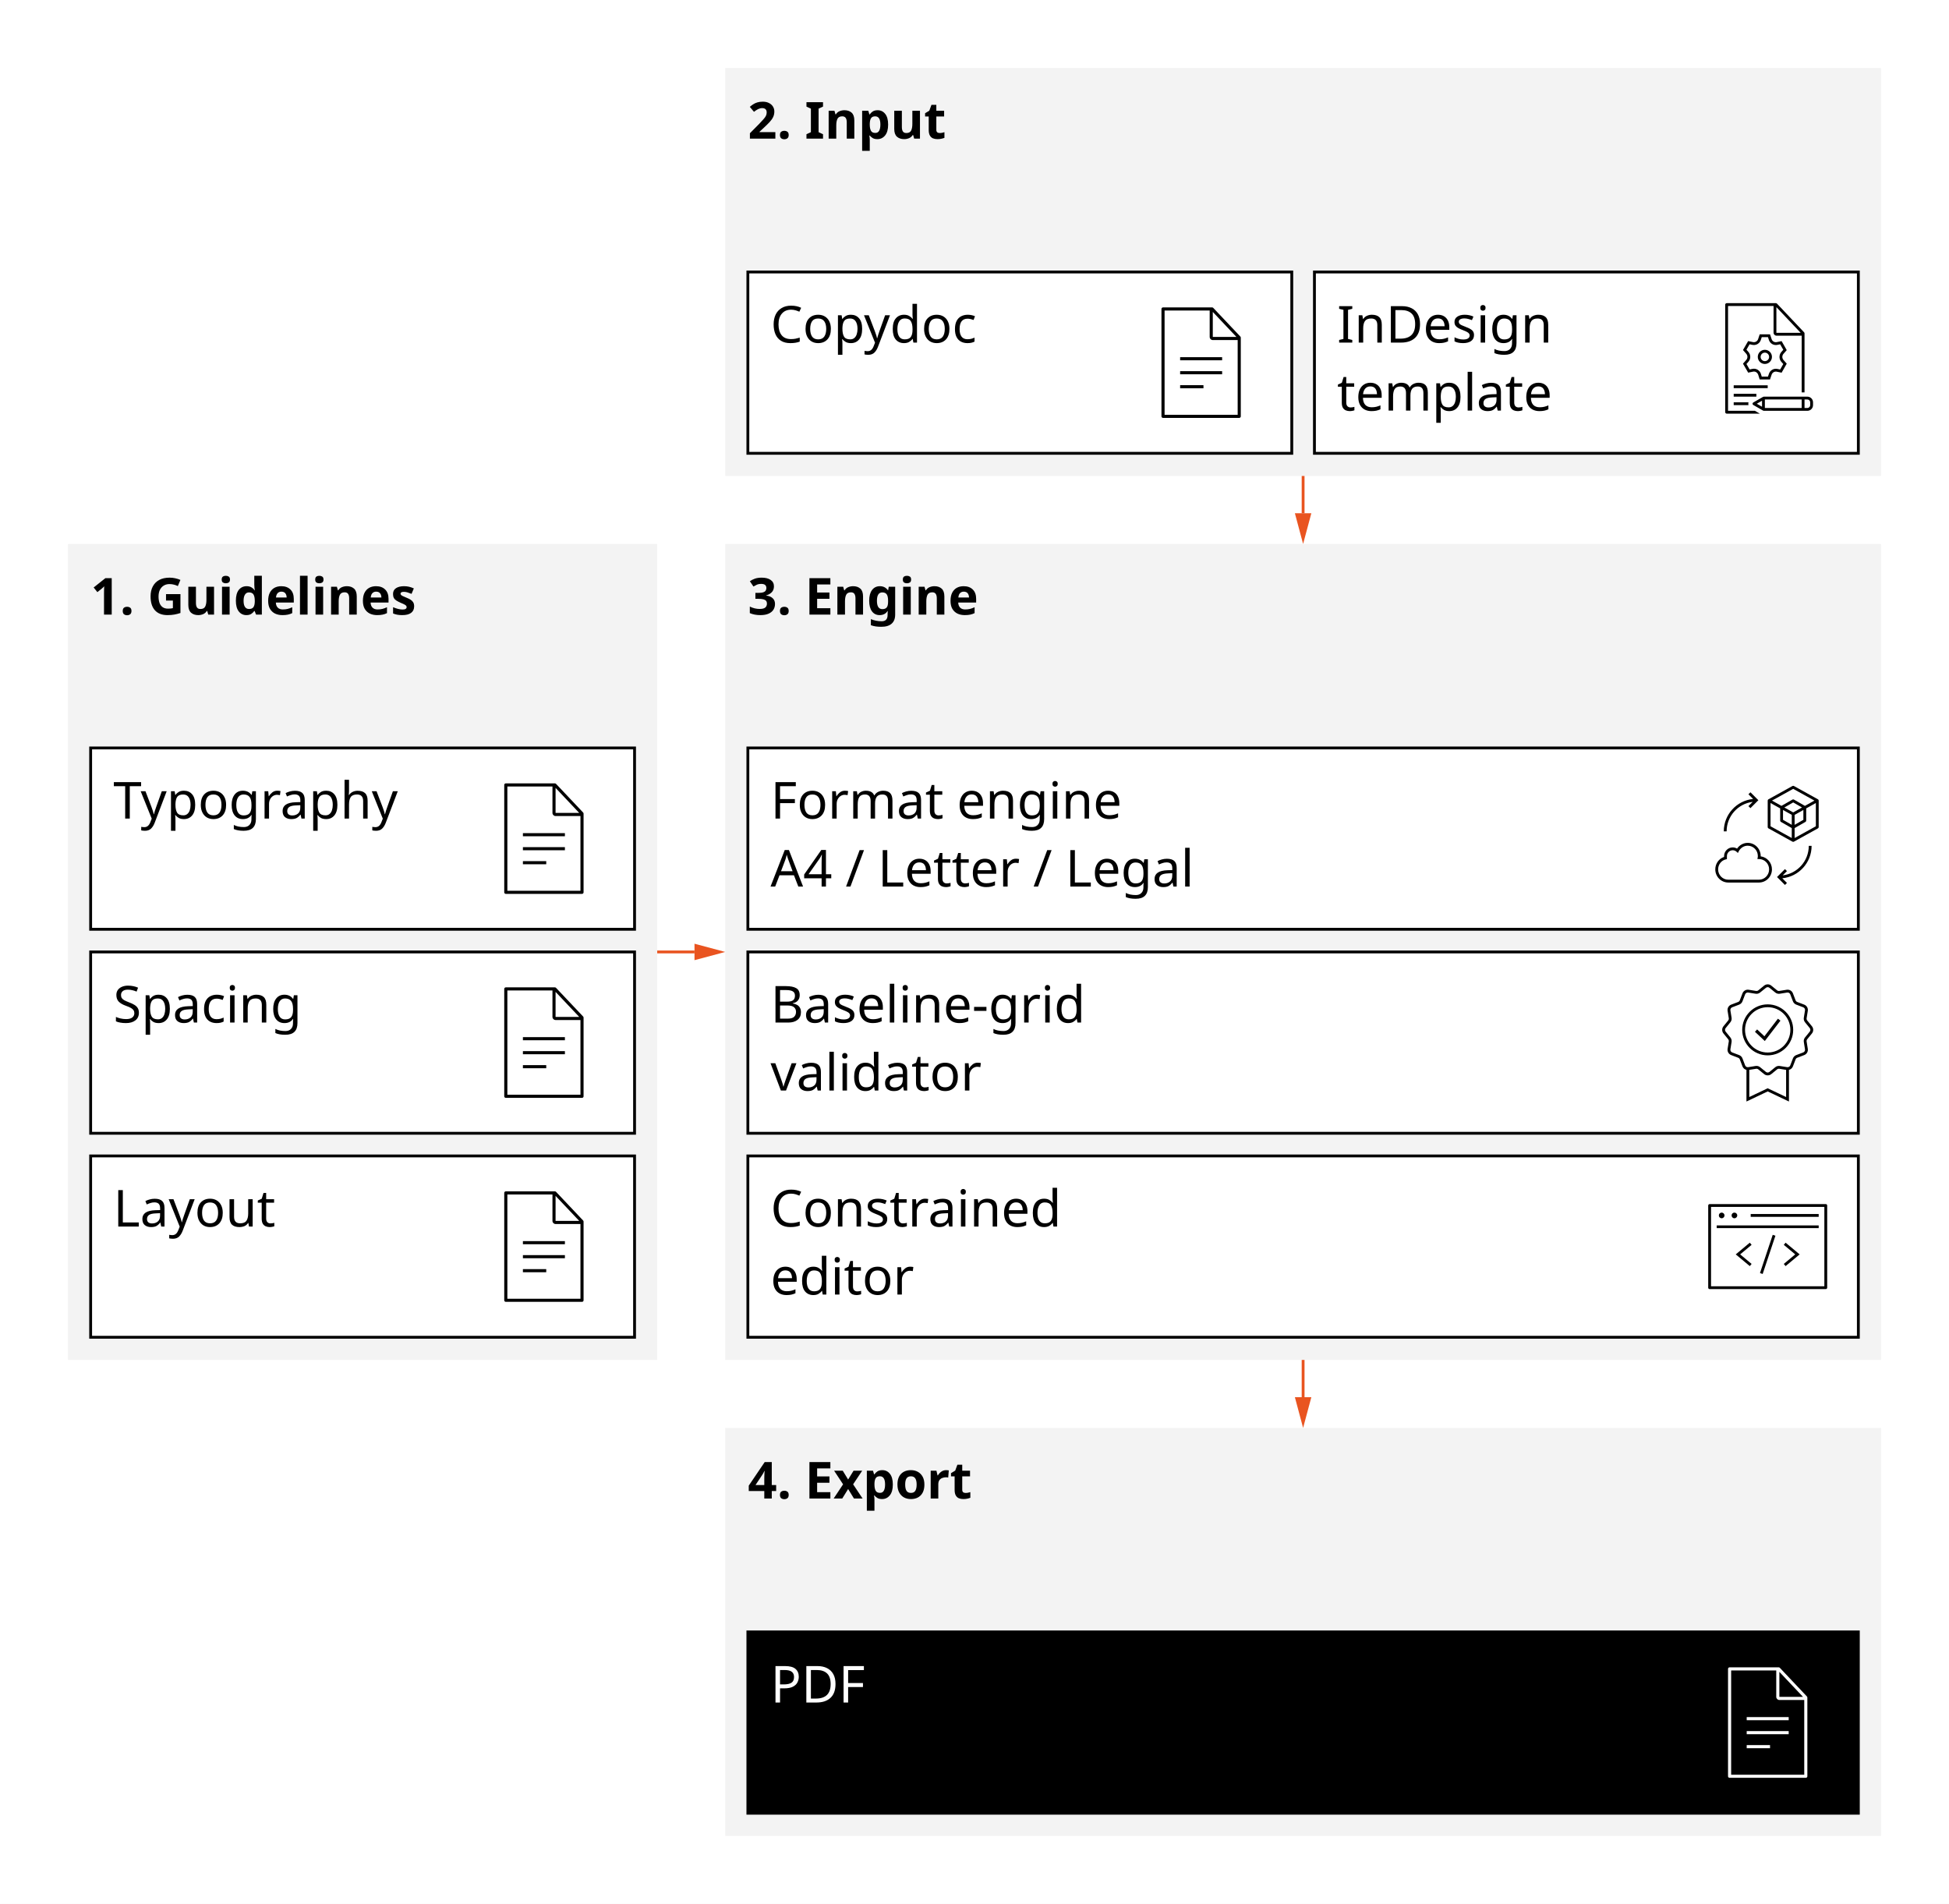
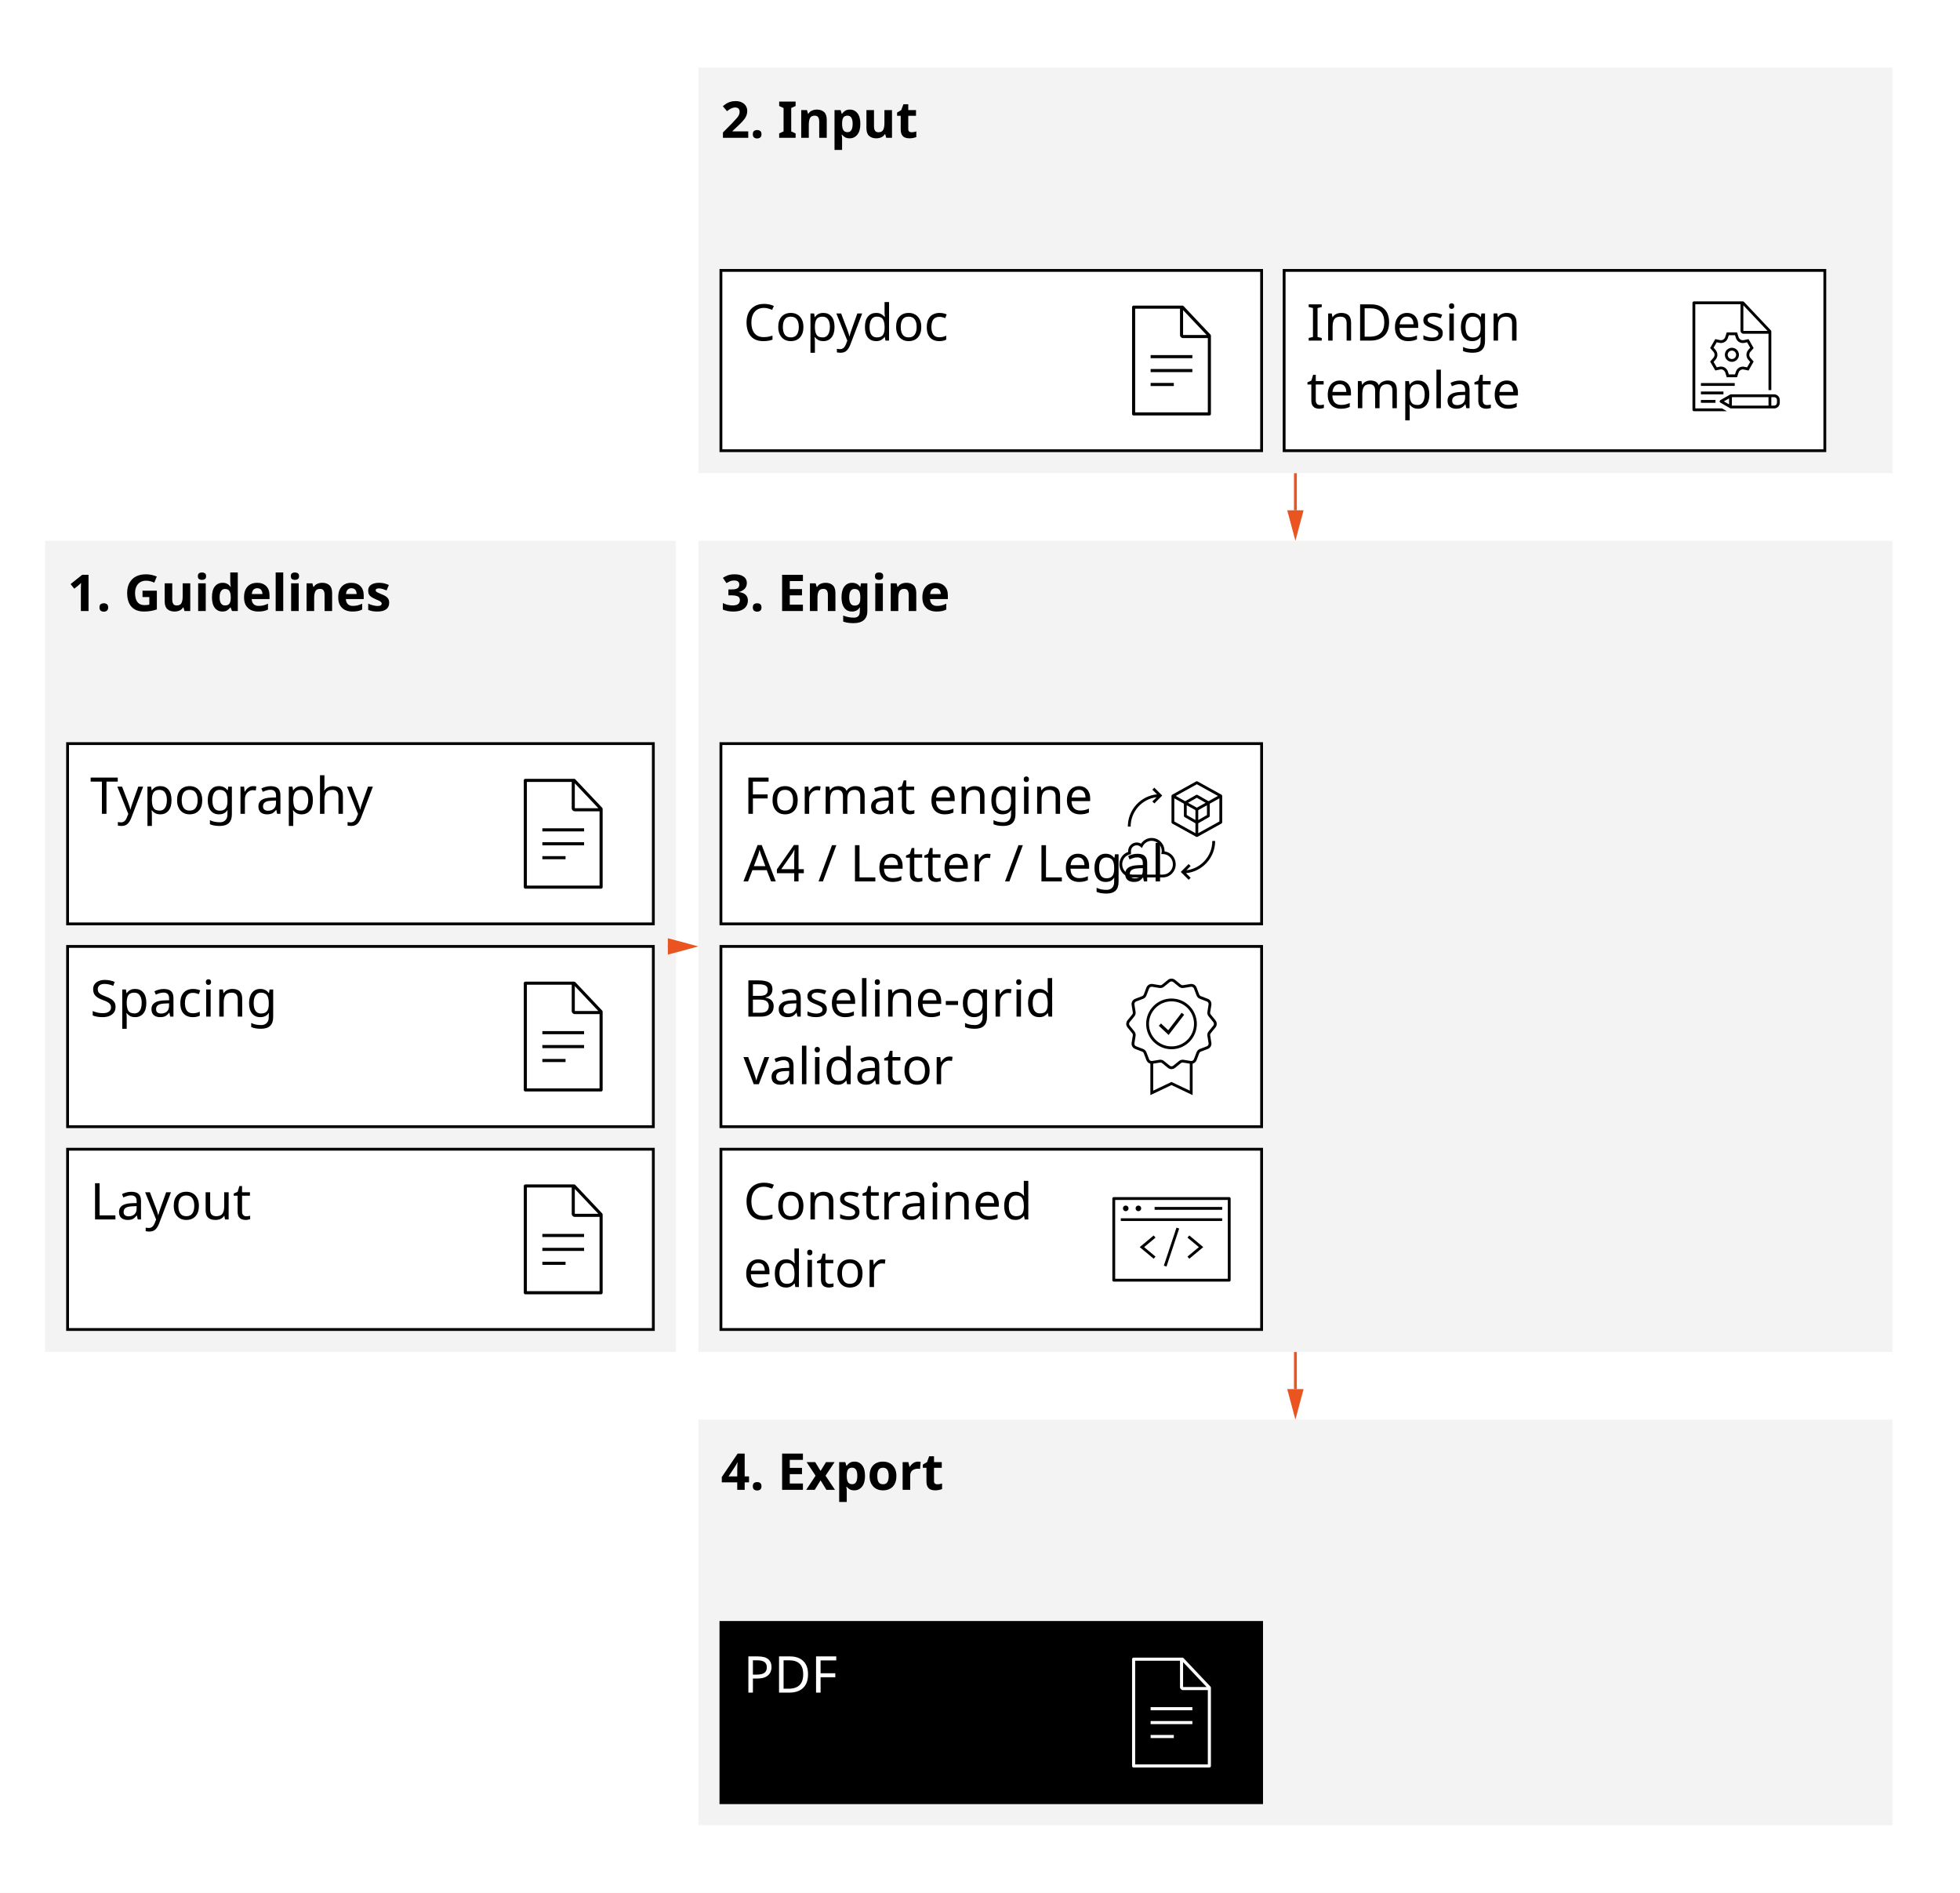
- <svg xmlns="http://www.w3.org/2000/svg" width="688" height="672" viewBox="0 0 688 672" xml:space="preserve">
-   <rect width="688" height="672" fill="#FFFFFF" />
+ <svg xmlns="http://www.w3.org/2000/svg" width="696" height="672" viewBox="0 0 696 672" xml:space="preserve">
+   <rect width="696" height="672" fill="#FFFFFF" />
  <g data-component-id="input_panel">
-     <rect x="256" y="24" width="408" height="144" fill="#F3F3F3" stroke="none" stroke-width="1" stroke-miterlimit="10" />
+     <rect x="248" y="24" width="424" height="144" fill="#F3F3F3" stroke="none" stroke-width="1" stroke-miterlimit="10" />
    <text font-family="Ubuntu Sans">
-       <tspan x="264" y="48.92" font-size="18" font-weight="700" fill="#000000">2. Input</tspan>
+       <tspan x="256" y="48.92" font-size="18" font-weight="700" fill="#000000">2. Input</tspan>
    </text>
  </g>
  <g data-component-id="copydoc">
-     <rect x="264" y="96" width="192" height="64" fill="#FFFFFF" stroke="#000000" stroke-width="1" stroke-miterlimit="10" />
+     <rect x="256" y="96" width="192" height="64" fill="#FFFFFF" stroke="#000000" stroke-width="1" stroke-miterlimit="10" />
    <text font-family="Ubuntu Sans">
-       <tspan x="272" y="120.92" font-size="18" font-weight="400" fill="#000000">Copydoc</tspan>
+       <tspan x="264" y="120.92" font-size="18" font-weight="400" fill="#000000">Copydoc</tspan>
    </text>
-     <g class="dg-icon" transform="translate(400 104)">
+     <g class="dg-icon" transform="translate(392 104)">
      <path d="M24.823 33.049H16.588V31.951H24.823V33.049Z" fill="#000000" />
      <path d="M31.411 28.107H16.588V27.01H31.411V28.107Z" fill="#000000" />
      <path d="M31.411 23.166H16.588V22.068H31.411V23.166Z" fill="#000000" />
      <path fill-rule="evenodd" clip-rule="evenodd" d="M27.881 4.5C28.032 4.5 28.177 4.562 28.28 4.672L37.85 14.795C37.946 14.897 38 15.032 38 15.172V42.951L37.989 43.062C37.945 43.276 37.776 43.445 37.562 43.489L37.451 43.5H10.549C10.284 43.5 10.062 43.312 10.011 43.062L10 42.951V5.049C10 4.746 10.246 4.5 10.549 4.5H27.881ZM11.098 42.402H36.902V16.029H28.117C27.511 16.029 27.02 15.537 27.02 14.931V5.598H11.098V42.402ZM28.117 14.931H36.467L28.117 6.098V14.931Z" fill="#000000" />
    </g>
  </g>
  <g data-component-id="template">
-     <rect x="464" y="96" width="192" height="64" fill="#FFFFFF" stroke="#000000" stroke-width="1" stroke-miterlimit="10" />
+     <rect x="456" y="96" width="192" height="64" fill="#FFFFFF" stroke="#000000" stroke-width="1" stroke-miterlimit="10" />
    <text font-family="Ubuntu Sans">
-       <tspan x="472" y="120.92" font-size="18" font-weight="400" fill="#000000">InDesign</tspan>
-       <tspan x="472" y="144.92" font-size="18" font-weight="400" fill="#000000">template</tspan>
+       <tspan x="464" y="120.92" font-size="18" font-weight="400" fill="#000000">InDesign</tspan>
+       <tspan x="464" y="144.92" font-size="18" font-weight="400" fill="#000000">template</tspan>
    </text>
-     <g class="dg-icon" transform="translate(600 104)">
+     <g class="dg-icon" transform="translate(592 104)">
      <path fill-rule="evenodd" clip-rule="evenodd" d="M26.881 3C27.032 3 27.177 3.062 27.28 3.172L36.85 13.295C36.946 13.397 37 13.532 37 13.672V34.5H36V14.48H27.117C26.538 14.48 26.069 14.011 26.068 13.432V4H10V41H19.487L21.23 42H9.549C9.284 42 9.062 41.812 9.011 41.562L9 41.451V3.549C9 3.246 9.246 3 9.549 3H26.881ZM27.068 13.432C27.069 13.458 27.09 13.48 27.117 13.48H35.649L27.068 4.402V13.432Z" fill="#000000" />
      <path fill-rule="evenodd" clip-rule="evenodd" d="M18.899 38.934C18.564 38.741 18.564 38.259 18.899 38.066L22.385 36.066C22.46 36.023 22.546 36 22.634 36L38 36C39.104 36 40 36.895 40 38V39C40 40.105 39.104 41 38 41L22.634 41C22.546 41 22.46 40.977 22.385 40.934L18.899 38.934ZM37 40H38C38.552 40 39 39.552 39 39V38C39 37.448 38.552 37 38 37H37V40ZM36 40V37L23 37L23 40L36 40ZM22 39.56L22 37.44L20.152 38.5L22 39.56Z" fill="#000000" />
      <path d="M17.212 38C17.171 38.162 17.15 38.328 17.149 38.495L17.14 38.5L17.149 38.506C17.15 38.672 17.172 38.838 17.213 39H12V38H17.212Z" fill="#000000" />
      <path d="M20 36H12V35H20V36Z" fill="#000000" />
      <path d="M24 33H12V32H24V33Z" fill="#000000" />
      <path fill-rule="evenodd" clip-rule="evenodd" d="M23.001 19.464C24.381 19.464 25.501 20.583 25.501 21.964C25.501 23.344 24.381 24.463 23.001 24.464C21.62 24.464 20.501 23.345 20.501 21.964C20.501 20.583 21.62 19.464 23.001 19.464ZM23.001 20.464C22.172 20.464 21.501 21.135 21.501 21.964C21.501 22.792 22.173 23.464 23.001 23.464C23.829 23.463 24.501 22.792 24.501 21.964C24.501 21.136 23.829 20.464 23.001 20.464Z" fill="#000000" />
      <path fill-rule="evenodd" clip-rule="evenodd" d="M25.376 15.68L25.377 15.684C25.5 16.061 25.754 16.377 26.087 16.572C26.419 16.768 26.81 16.831 27.185 16.754L28.911 16.398L30.721 19.581L29.565 20.899L29.564 20.898C29.308 21.192 29.165 21.575 29.165 21.973C29.165 22.37 29.308 22.751 29.564 23.045L30.721 24.364L28.911 27.547L28.199 27.399L27.186 27.191L27.185 27.19C26.81 27.113 26.42 27.178 26.087 27.373C25.754 27.569 25.5 27.884 25.377 28.262L25.374 28.27L24.819 29.928H21.166L20.946 29.225L20.642 28.244L20.589 28.105C20.453 27.79 20.223 27.527 19.932 27.355C19.599 27.16 19.207 27.096 18.833 27.174L17.113 27.528L15.275 24.36L16.436 23.037L16.438 23.034C16.698 22.739 16.844 22.355 16.844 21.955C16.844 21.555 16.698 21.171 16.438 20.876L16.436 20.873L15.278 19.553L17.093 16.39L18.815 16.745C19.19 16.823 19.581 16.759 19.914 16.564C20.247 16.368 20.501 16.052 20.624 15.675L20.626 15.669L21.18 14H24.823L25.376 15.68ZM21.575 15.983L21.491 16.207C21.273 16.716 20.898 17.144 20.421 17.425L20.212 17.535C19.715 17.769 19.154 17.837 18.613 17.725L17.6 17.516L16.501 19.431L17.188 20.214C17.61 20.693 17.844 21.313 17.844 21.955L17.833 22.194C17.783 22.75 17.557 23.277 17.188 23.696L16.501 24.48L17.617 26.403L18.63 26.194C19.248 26.066 19.892 26.173 20.438 26.493C20.983 26.814 21.395 27.328 21.593 27.936L21.901 28.928H24.1L24.426 27.952C24.623 27.345 25.034 26.832 25.58 26.511C26.126 26.19 26.77 26.084 27.388 26.212L28.401 26.421L29.5 24.488L28.814 23.705C28.448 23.287 28.226 22.763 28.176 22.211L28.165 21.973C28.165 21.334 28.396 20.718 28.814 20.24L29.5 19.457L28.401 17.524L27.388 17.733C26.77 17.861 26.126 17.754 25.58 17.434C25.103 17.153 24.728 16.725 24.51 16.216L24.426 15.992L24.1 15H21.901L21.575 15.983Z" fill="#000000" />
    </g>
  </g>
  <g data-component-id="guidelines">
-     <rect x="24" y="192" width="208" height="288" fill="#F3F3F3" stroke="none" stroke-width="1" stroke-miterlimit="10" />
+     <rect x="16" y="192" width="224" height="288" fill="#F3F3F3" stroke="none" stroke-width="1" stroke-miterlimit="10" />
    <text font-family="Ubuntu Sans">
-       <tspan x="32" y="216.92" font-size="18" font-weight="700" fill="#000000">1. Guidelines</tspan>
+       <tspan x="24" y="216.92" font-size="18" font-weight="700" fill="#000000">1. Guidelines</tspan>
    </text>
  </g>
  <g data-component-id="typo">
-     <rect x="32" y="264" width="192" height="64" fill="#FFFFFF" stroke="#000000" stroke-width="1" stroke-miterlimit="10" />
+     <rect x="24" y="264" width="208" height="64" fill="#FFFFFF" stroke="#000000" stroke-width="1" stroke-miterlimit="10" />
    <text font-family="Ubuntu Sans">
-       <tspan x="40" y="288.92" font-size="18" font-weight="400" fill="#000000">Typography</tspan>
+       <tspan x="32" y="288.92" font-size="18" font-weight="400" fill="#000000">Typography</tspan>
    </text>
-     <g class="dg-icon" transform="translate(168 272)">
+     <g class="dg-icon" transform="translate(176 272)">
      <path d="M24.823 33.049H16.588V31.951H24.823V33.049Z" fill="#000000" />
      <path d="M31.411 28.107H16.588V27.01H31.411V28.107Z" fill="#000000" />
      <path d="M31.411 23.166H16.588V22.068H31.411V23.166Z" fill="#000000" />
      <path fill-rule="evenodd" clip-rule="evenodd" d="M27.881 4.5C28.032 4.5 28.177 4.562 28.28 4.672L37.85 14.795C37.946 14.897 38 15.032 38 15.172V42.951L37.989 43.062C37.945 43.276 37.776 43.445 37.562 43.489L37.451 43.5H10.549C10.284 43.5 10.062 43.312 10.011 43.062L10 42.951V5.049C10 4.746 10.246 4.5 10.549 4.5H27.881ZM11.098 42.402H36.902V16.029H28.117C27.511 16.029 27.02 15.537 27.02 14.931V5.598H11.098V42.402ZM28.117 14.931H36.467L28.117 6.098V14.931Z" fill="#000000" />
    </g>
  </g>
  <g data-component-id="spacing_guide">
-     <rect x="32" y="336" width="192" height="64" fill="#FFFFFF" stroke="#000000" stroke-width="1" stroke-miterlimit="10" />
+     <rect x="24" y="336" width="208" height="64" fill="#FFFFFF" stroke="#000000" stroke-width="1" stroke-miterlimit="10" />
    <text font-family="Ubuntu Sans">
-       <tspan x="40" y="360.92" font-size="18" font-weight="400" fill="#000000">Spacing</tspan>
+       <tspan x="32" y="360.92" font-size="18" font-weight="400" fill="#000000">Spacing</tspan>
    </text>
-     <g class="dg-icon" transform="translate(168 344)">
+     <g class="dg-icon" transform="translate(176 344)">
      <path d="M24.823 33.049H16.588V31.951H24.823V33.049Z" fill="#000000" />
      <path d="M31.411 28.107H16.588V27.01H31.411V28.107Z" fill="#000000" />
      <path d="M31.411 23.166H16.588V22.068H31.411V23.166Z" fill="#000000" />
      <path fill-rule="evenodd" clip-rule="evenodd" d="M27.881 4.5C28.032 4.5 28.177 4.562 28.28 4.672L37.85 14.795C37.946 14.897 38 15.032 38 15.172V42.951L37.989 43.062C37.945 43.276 37.776 43.445 37.562 43.489L37.451 43.5H10.549C10.284 43.5 10.062 43.312 10.011 43.062L10 42.951V5.049C10 4.746 10.246 4.5 10.549 4.5H27.881ZM11.098 42.402H36.902V16.029H28.117C27.511 16.029 27.02 15.537 27.02 14.931V5.598H11.098V42.402ZM28.117 14.931H36.467L28.117 6.098V14.931Z" fill="#000000" />
    </g>
  </g>
  <g data-component-id="layout_guide">
-     <rect x="32" y="408" width="192" height="64" fill="#FFFFFF" stroke="#000000" stroke-width="1" stroke-miterlimit="10" />
+     <rect x="24" y="408" width="208" height="64" fill="#FFFFFF" stroke="#000000" stroke-width="1" stroke-miterlimit="10" />
    <text font-family="Ubuntu Sans">
-       <tspan x="40" y="432.92" font-size="18" font-weight="400" fill="#000000">Layout</tspan>
+       <tspan x="32" y="432.92" font-size="18" font-weight="400" fill="#000000">Layout</tspan>
    </text>
-     <g class="dg-icon" transform="translate(168 416)">
+     <g class="dg-icon" transform="translate(176 416)">
      <path d="M24.823 33.049H16.588V31.951H24.823V33.049Z" fill="#000000" />
      <path d="M31.411 28.107H16.588V27.01H31.411V28.107Z" fill="#000000" />
      <path d="M31.411 23.166H16.588V22.068H31.411V23.166Z" fill="#000000" />
      <path fill-rule="evenodd" clip-rule="evenodd" d="M27.881 4.5C28.032 4.5 28.177 4.562 28.28 4.672L37.85 14.795C37.946 14.897 38 15.032 38 15.172V42.951L37.989 43.062C37.945 43.276 37.776 43.445 37.562 43.489L37.451 43.5H10.549C10.284 43.5 10.062 43.312 10.011 43.062L10 42.951V5.049C10 4.746 10.246 4.5 10.549 4.5H27.881ZM11.098 42.402H36.902V16.029H28.117C27.511 16.029 27.02 15.537 27.02 14.931V5.598H11.098V42.402ZM28.117 14.931H36.467L28.117 6.098V14.931Z" fill="#000000" />
    </g>
  </g>
  <g data-component-id="engine">
-     <rect x="256" y="192" width="408" height="288" fill="#F3F3F3" stroke="none" stroke-width="1" stroke-miterlimit="10" />
+     <rect x="248" y="192" width="424" height="288" fill="#F3F3F3" stroke="none" stroke-width="1" stroke-miterlimit="10" />
    <text font-family="Ubuntu Sans">
-       <tspan x="264" y="216.92" font-size="18" font-weight="700" fill="#000000">3. Engine</tspan>
+       <tspan x="256" y="216.92" font-size="18" font-weight="700" fill="#000000">3. Engine</tspan>
    </text>
  </g>
  <g data-component-id="format_engine">
-     <rect x="264" y="264" width="392" height="64" fill="#FFFFFF" stroke="#000000" stroke-width="1" stroke-miterlimit="10" />
+     <rect x="256" y="264" width="192" height="64" fill="#FFFFFF" stroke="#000000" stroke-width="1" stroke-miterlimit="10" />
    <text font-family="Ubuntu Sans">
-       <tspan x="272" y="288.92" font-size="18" font-weight="400" fill="#000000">Format engine</tspan>
-       <tspan x="272" y="312.92" font-size="18" font-weight="400" fill="#000000">A4 / Letter / Legal</tspan>
+       <tspan x="264" y="288.92" font-size="18" font-weight="400" fill="#000000">Format engine</tspan>
+       <tspan x="264" y="312.92" font-size="18" font-weight="400" fill="#000000">A4 / Letter / Legal</tspan>
    </text>
-     <g class="dg-icon" transform="translate(600 272)">
+     <g class="dg-icon" transform="translate(392 272)">
      <path d="M39.5 26.556C39.5 32.519 34.961 37.421 29.149 37.998L30.798 39.647L30.091 40.353L27.293 37.556L30.091 34.758L30.798 35.465L29.288 36.974C34.479 36.338 38.5 31.918 38.5 26.556H39.5Z" fill="#000000" />
      <path d="M20.707 10.444L17.909 13.242L17.202 12.535L18.711 11.025C13.52 11.661 9.5 16.082 9.5 21.444H8.5C8.5 15.481 13.039 10.578 18.85 10.001L17.202 8.354L17.909 7.646L20.707 10.444Z" fill="#000000" />
      <path fill-rule="evenodd" clip-rule="evenodd" d="M32.758 5.423C32.908 5.34 33.092 5.34 33.242 5.423L41.742 10.128C41.901 10.216 42 10.383 42 10.565V19.938C42 20.119 41.901 20.287 41.742 20.375L33.242 25.079C33.092 25.163 32.908 25.163 32.758 25.079L24.258 20.375C24.099 20.287 24 20.119 24 19.938V10.565C24 10.383 24.099 10.216 24.258 10.128L32.758 5.423ZM25 19.643L32.5 23.793V20.284L28.659 18.09C28.504 18.001 28.407 17.835 28.407 17.656V13.332L25 11.433V19.643ZM37.592 13.333V17.656C37.592 17.836 37.495 18.001 37.34 18.09L33.5 20.284V23.793L41 19.643V11.433L37.592 13.333ZM29.407 17.365L32.5 19.133V15.615L29.407 13.89V17.365ZM33.5 15.615V19.132L36.592 17.365V13.891L33.5 15.615ZM31.199 12.254L29.877 13.007L32.999 14.748L36.12 13.008L32.999 11.225L31.199 12.254ZM25.513 10.574L28.857 12.44L32.752 10.215C32.906 10.127 33.094 10.127 33.248 10.215L37.14 12.44L40.486 10.574L33 6.432L25.513 10.574Z" fill="#000000" />
      <path fill-rule="evenodd" clip-rule="evenodd" d="M16.941 25.5C19.491 25.5 21.526 27.589 21.526 30.143C21.526 30.18 21.523 30.218 21.521 30.255C23.778 30.552 25.5 32.491 25.5 34.857C25.5 37.411 23.465 39.5 20.915 39.5H10.085C7.535 39.5 5.5 37.411 5.5 34.857C5.5 32.859 6.734 31.078 8.606 30.463V30.172C8.606 28.47 9.975 27.1 11.652 27.1C12.197 27.1 12.72 27.25 13.183 27.529C14.026 26.285 15.428 25.5 16.941 25.5ZM16.941 26.5C15.627 26.5 14.394 27.273 13.776 28.484L13.48 29.064L12.997 28.629C12.61 28.28 12.14 28.1 11.652 28.1C10.532 28.1 9.606 29.017 9.606 30.172V31.239L9.219 31.329C7.612 31.702 6.5 33.161 6.5 34.857C6.5 36.874 8.102 38.5 10.085 38.5H20.915C22.898 38.5 24.5 36.874 24.5 34.857C24.5 32.839 22.923 31.239 20.964 31.214L20.371 31.207L20.479 30.623L20.48 30.622C20.48 30.622 20.48 30.618 20.48 30.615C20.482 30.608 20.483 30.597 20.485 30.583C20.49 30.555 20.497 30.514 20.503 30.466C20.516 30.366 20.526 30.247 20.526 30.143C20.526 28.126 18.924 26.5 16.941 26.5Z" fill="#000000" />
    </g>
  </g>
  <g data-component-id="baseline_validator">
-     <rect x="264" y="336" width="392" height="64" fill="#FFFFFF" stroke="#000000" stroke-width="1" stroke-miterlimit="10" />
+     <rect x="256" y="336" width="192" height="64" fill="#FFFFFF" stroke="#000000" stroke-width="1" stroke-miterlimit="10" />
    <text font-family="Ubuntu Sans">
-       <tspan x="272" y="360.92" font-size="18" font-weight="400" fill="#000000">Baseline-grid</tspan>
-       <tspan x="272" y="384.92" font-size="18" font-weight="400" fill="#000000">validator</tspan>
+       <tspan x="264" y="360.92" font-size="18" font-weight="400" fill="#000000">Baseline-grid</tspan>
+       <tspan x="264" y="384.92" font-size="18" font-weight="400" fill="#000000">validator</tspan>
    </text>
-     <g class="dg-icon" transform="translate(600 344)">
+     <g class="dg-icon" transform="translate(392 344)">
      <path fill-rule="evenodd" clip-rule="evenodd" d="M22.738 3.882C23.473 3.284 24.527 3.284 25.262 3.882L27.314 5.552C27.535 5.731 27.822 5.808 28.104 5.763L30.716 5.344C31.651 5.193 32.565 5.72 32.902 6.605L33.845 9.077C33.946 9.343 34.157 9.554 34.423 9.655L36.895 10.598C37.78 10.935 38.307 11.849 38.156 12.784L37.737 15.396C37.692 15.678 37.769 15.965 37.948 16.186L39.618 18.238C40.216 18.973 40.216 20.027 39.618 20.762L37.948 22.814C37.769 23.035 37.692 23.322 37.737 23.604L38.156 26.216C38.307 27.151 37.78 28.065 36.895 28.402L34.423 29.345C34.157 29.446 33.946 29.657 33.845 29.923L32.902 32.395C32.661 33.027 32.126 33.473 31.5 33.624V44.791L24 41.225L16.5 44.791V33.624C15.874 33.473 15.339 33.027 15.098 32.395L14.155 29.923C14.054 29.657 13.843 29.446 13.577 29.345L11.105 28.402C10.22 28.065 9.693 27.151 9.844 26.216L10.263 23.604C10.308 23.322 10.231 23.035 10.052 22.814L8.382 20.762C7.784 20.027 7.784 18.973 8.382 18.238L10.052 16.186C10.231 15.965 10.308 15.678 10.263 15.396L9.844 12.784C9.693 11.848 10.22 10.935 11.105 10.598L13.577 9.655C13.843 9.554 14.054 9.343 14.155 9.077L15.098 6.605C15.435 5.72 16.349 5.193 17.284 5.344L19.896 5.763C20.178 5.808 20.465 5.731 20.686 5.552L22.738 3.882ZM19.896 33.237L17.5 33.621V43.208L23.785 40.22L24 40.117L24.215 40.22L30.5 43.208V33.621L28.104 33.237C27.822 33.192 27.535 33.269 27.314 33.448L25.262 35.118C24.527 35.716 23.473 35.716 22.738 35.118L20.686 33.448C20.465 33.269 20.178 33.192 19.896 33.237ZM24.631 4.658C24.263 4.359 23.737 4.359 23.369 4.658L21.316 6.327C20.874 6.687 20.3 6.841 19.737 6.751L17.125 6.331C16.657 6.256 16.201 6.519 16.032 6.962L15.09 9.434C14.887 9.966 14.466 10.387 13.934 10.59L11.462 11.532C11.019 11.701 10.756 12.157 10.831 12.625L11.251 15.237C11.341 15.8 11.187 16.374 10.827 16.816L9.158 18.869C8.859 19.237 8.859 19.763 9.158 20.131L10.827 22.184C11.187 22.626 11.341 23.2 11.251 23.763L10.831 26.375C10.756 26.843 11.019 27.299 11.462 27.468L13.934 28.41C14.466 28.613 14.887 29.034 15.09 29.566L16.032 32.038C16.201 32.481 16.657 32.744 17.125 32.669L19.737 32.249C20.3 32.159 20.874 32.313 21.316 32.673L23.369 34.342C23.737 34.641 24.263 34.641 24.631 34.342L26.684 32.673C27.126 32.313 27.7 32.159 28.263 32.249L30.875 32.669C31.343 32.744 31.799 32.481 31.968 32.038L32.91 29.566C33.113 29.034 33.534 28.613 34.066 28.41L36.538 27.468C36.981 27.299 37.244 26.843 37.169 26.375L36.749 23.763C36.659 23.2 36.813 22.626 37.173 22.184L38.842 20.131C39.141 19.763 39.141 19.237 38.842 18.869L37.173 16.816C36.813 16.374 36.659 15.8 36.749 15.237L37.169 12.625C37.244 12.157 36.981 11.701 36.538 11.532L34.066 10.59C33.534 10.387 33.113 9.966 32.91 9.434L31.968 6.962C31.799 6.519 31.343 6.256 30.875 6.331L28.263 6.751C27.7 6.841 27.126 6.687 26.684 6.327L24.631 4.658Z" fill="#000000" />
      <path d="M28.5 16.248L22.977 23.439L22.525 23.013L19.501 20.171L20.27 19.351L22.842 21.768L27.607 15.562L28.5 16.248Z" fill="#000000" />
      <path fill-rule="evenodd" clip-rule="evenodd" d="M24 10.5C28.971 10.5 33 14.529 33 19.5C33 24.471 28.971 28.5 24 28.5C19.029 28.5 15 24.471 15 19.5C15 14.529 19.029 10.5 24 10.5ZM24 11.5C19.582 11.5 16 15.082 16 19.5C16 23.918 19.582 27.5 24 27.5C28.418 27.5 32 23.918 32 19.5C32 15.082 28.418 11.5 24 11.5Z" fill="#000000" />
    </g>
  </g>
  <g data-component-id="editor_box">
-     <rect x="264" y="408" width="392" height="64" fill="#FFFFFF" stroke="#000000" stroke-width="1" stroke-miterlimit="10" />
+     <rect x="256" y="408" width="192" height="64" fill="#FFFFFF" stroke="#000000" stroke-width="1" stroke-miterlimit="10" />
    <text font-family="Ubuntu Sans">
-       <tspan x="272" y="432.92" font-size="18" font-weight="400" fill="#000000">Constrained</tspan>
-       <tspan x="272" y="456.92" font-size="18" font-weight="400" fill="#000000">editor</tspan>
+       <tspan x="264" y="432.92" font-size="18" font-weight="400" fill="#000000">Constrained</tspan>
+       <tspan x="264" y="456.92" font-size="18" font-weight="400" fill="#000000">editor</tspan>
    </text>
-     <g class="dg-icon" transform="translate(600 416)">
+     <g class="dg-icon" transform="translate(392 416)">
      <path d="M42 17.475H6V16.525H42V17.475Z" fill="#000000" />
      <path d="M42 13.5H18V12.5H42V13.5Z" fill="#000000" />
      <path fill-rule="evenodd" clip-rule="evenodd" d="M44.601 9.01C44.829 9.056 45 9.258 45 9.5V38.5C45 38.742 44.829 38.944 44.601 38.99L44.5 39H3.5C3.258 39 3.056 38.829 3.01 38.601L3 38.5V9.5C3 9.224 3.224 9 3.5 9H44.5L44.601 9.01ZM4 38H44V10H4V38Z" fill="#000000" />
      <path d="M7.75 12C8.302 12 8.75 12.448 8.75 13C8.75 13.552 8.302 14 7.75 14C7.198 14 6.75 13.552 6.75 13C6.75 12.448 7.198 12 7.75 12Z" fill="#000000" />
      <path d="M12.25 12C12.802 12 13.25 12.448 13.25 13C13.25 13.552 12.802 14 12.25 14C11.698 14 11.25 13.552 11.25 13C11.25 12.448 11.698 12 12.25 12Z" fill="#000000" />
      <path d="M26.725 20.158L22.225 33.658L21.275 33.342L25.775 19.842L26.725 20.158Z" fill="#000000" />
      <path d="M18.32 23.384L14.28 26.75L18.32 30.116L17.68 30.884L12.719 26.75L17.68 22.616L18.32 23.384Z" fill="#000000" />
      <path d="M35.281 26.75L30.32 30.884L29.68 30.116L33.72 26.75L29.68 23.384L30.32 22.616L35.281 26.75Z" fill="#000000" />
    </g>
  </g>
  <g data-component-id="export_panel">
-     <rect x="256" y="504" width="408" height="144" fill="#F3F3F3" stroke="none" stroke-width="1" stroke-miterlimit="10" />
+     <rect x="248" y="504" width="424" height="144" fill="#F3F3F3" stroke="none" stroke-width="1" stroke-miterlimit="10" />
    <text font-family="Ubuntu Sans">
-       <tspan x="264" y="528.92" font-size="18" font-weight="700" fill="#000000">4. Export</tspan>
+       <tspan x="256" y="528.92" font-size="18" font-weight="700" fill="#000000">4. Export</tspan>
    </text>
  </g>
  <g data-component-id="output_pdf">
-     <rect x="264" y="576" width="392" height="64" fill="#000000" stroke="#000000" stroke-width="1" stroke-miterlimit="10" />
+     <rect x="256" y="576" width="192" height="64" fill="#000000" stroke="#000000" stroke-width="1" stroke-miterlimit="10" />
    <text font-family="Ubuntu Sans">
-       <tspan x="272" y="600.92" font-size="18" font-weight="400" fill="#FFFFFF">PDF</tspan>
+       <tspan x="264" y="600.92" font-size="18" font-weight="400" fill="#FFFFFF">PDF</tspan>
    </text>
-     <g class="dg-icon" transform="translate(600 584)">
+     <g class="dg-icon" transform="translate(392 584)">
      <path d="M24.823 33.049H16.588V31.951H24.823V33.049Z" fill="#FFFFFF" />
      <path d="M31.411 28.107H16.588V27.01H31.411V28.107Z" fill="#FFFFFF" />
      <path d="M31.411 23.166H16.588V22.068H31.411V23.166Z" fill="#FFFFFF" />
      <path fill-rule="evenodd" clip-rule="evenodd" d="M27.881 4.5C28.032 4.5 28.177 4.562 28.28 4.672L37.85 14.795C37.946 14.897 38 15.032 38 15.172V42.951L37.989 43.062C37.945 43.276 37.776 43.445 37.562 43.489L37.451 43.5H10.549C10.284 43.5 10.062 43.312 10.011 43.062L10 42.951V5.049C10 4.746 10.246 4.5 10.549 4.5H27.881ZM11.098 42.402H36.902V16.029H28.117C27.511 16.029 27.02 15.537 27.02 14.931V5.598H11.098V42.402ZM28.117 14.931H36.467L28.117 6.098V14.931Z" fill="#FFFFFF" />
    </g>
  </g>
  <g data-component-id="_auto_1">
    <line x1="460" y1="168" x2="460" y2="181.159" fill="none" stroke="#E95420" stroke-width="1" stroke-miterlimit="10" />
    <polygon points="457.095,181.159 460,192 462.905,181.159" fill="#E95420" />
  </g>
  <g data-component-id="_auto_2">
-     <line x1="232" y1="336" x2="245.159" y2="336" fill="none" stroke="#E95420" stroke-width="1" stroke-miterlimit="10" />
-     <polygon points="245.159,333.095 256,336 245.159,338.905" fill="#E95420" />
+     <line x1="240" y1="336" x2="237.159" y2="336" fill="none" stroke="#E95420" stroke-width="1" stroke-miterlimit="10" />
+     <polygon points="237.159,333.095 248,336 237.159,338.905" fill="#E95420" />
  </g>
  <g data-component-id="_auto_3">
    <line x1="460" y1="480" x2="460" y2="493.159" fill="none" stroke="#E95420" stroke-width="1" stroke-miterlimit="10" />
    <polygon points="457.095,493.159 460,504 462.905,493.159" fill="#E95420" />
  </g>
</svg>
